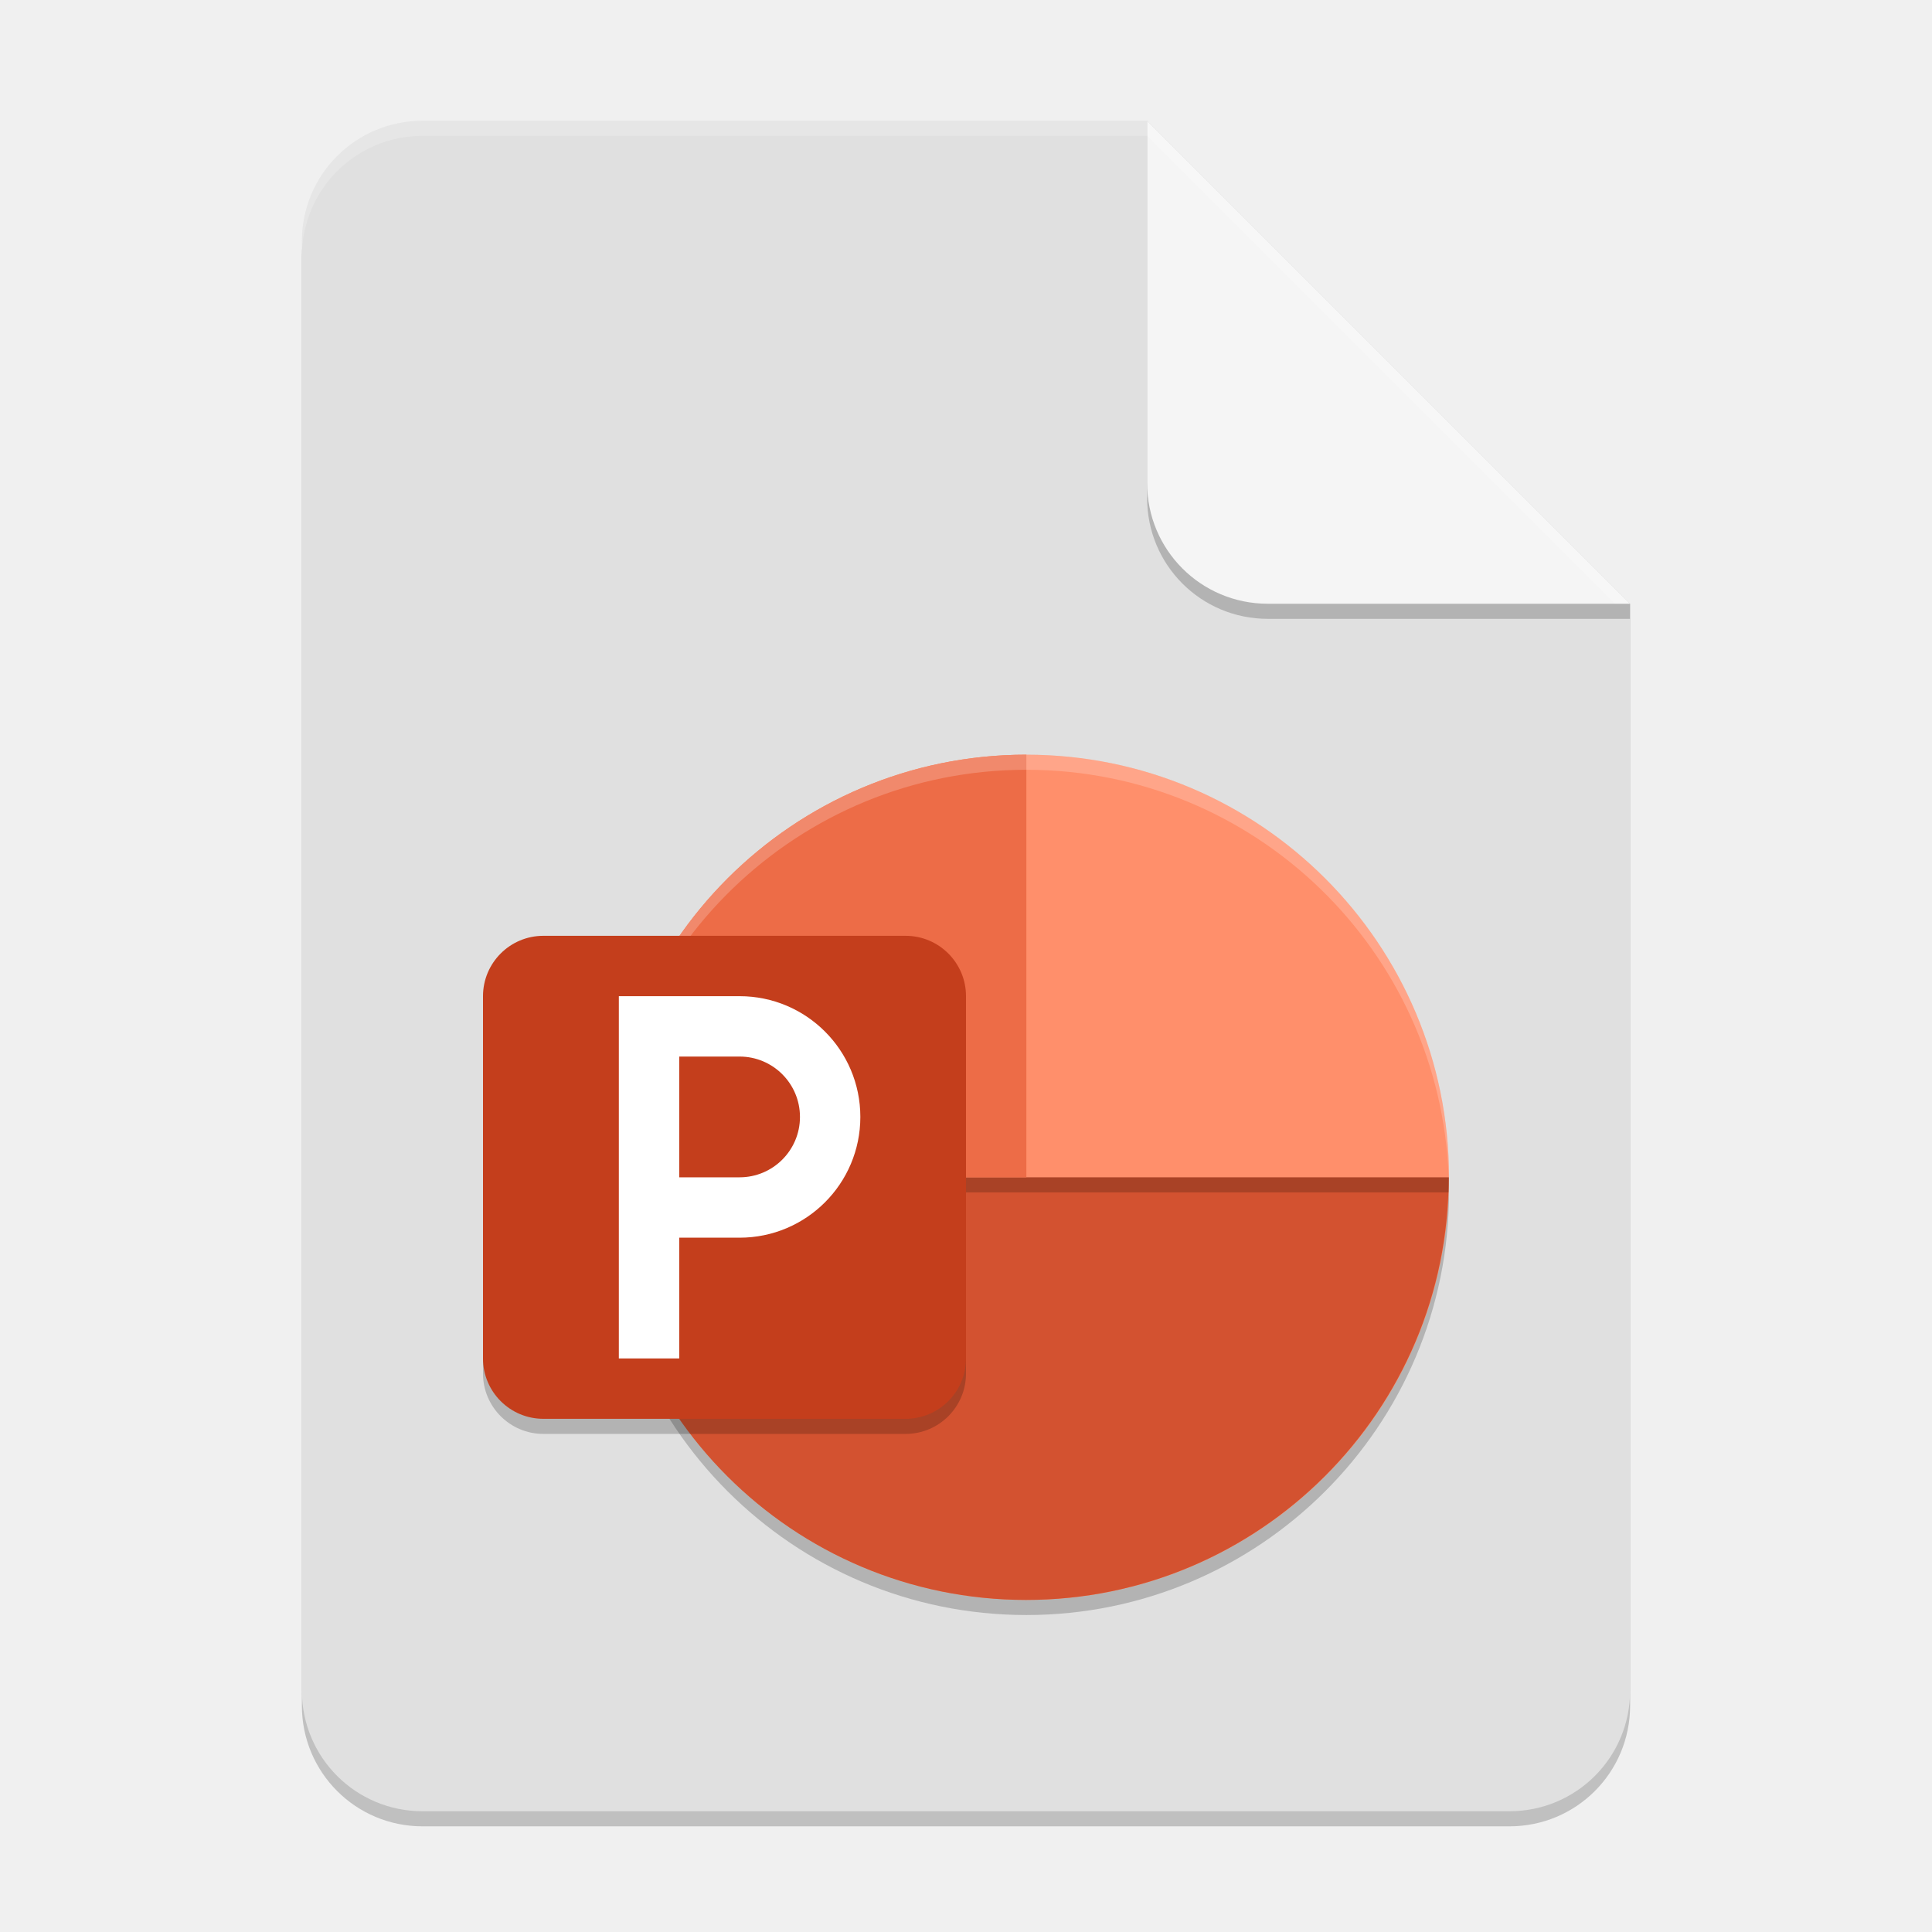
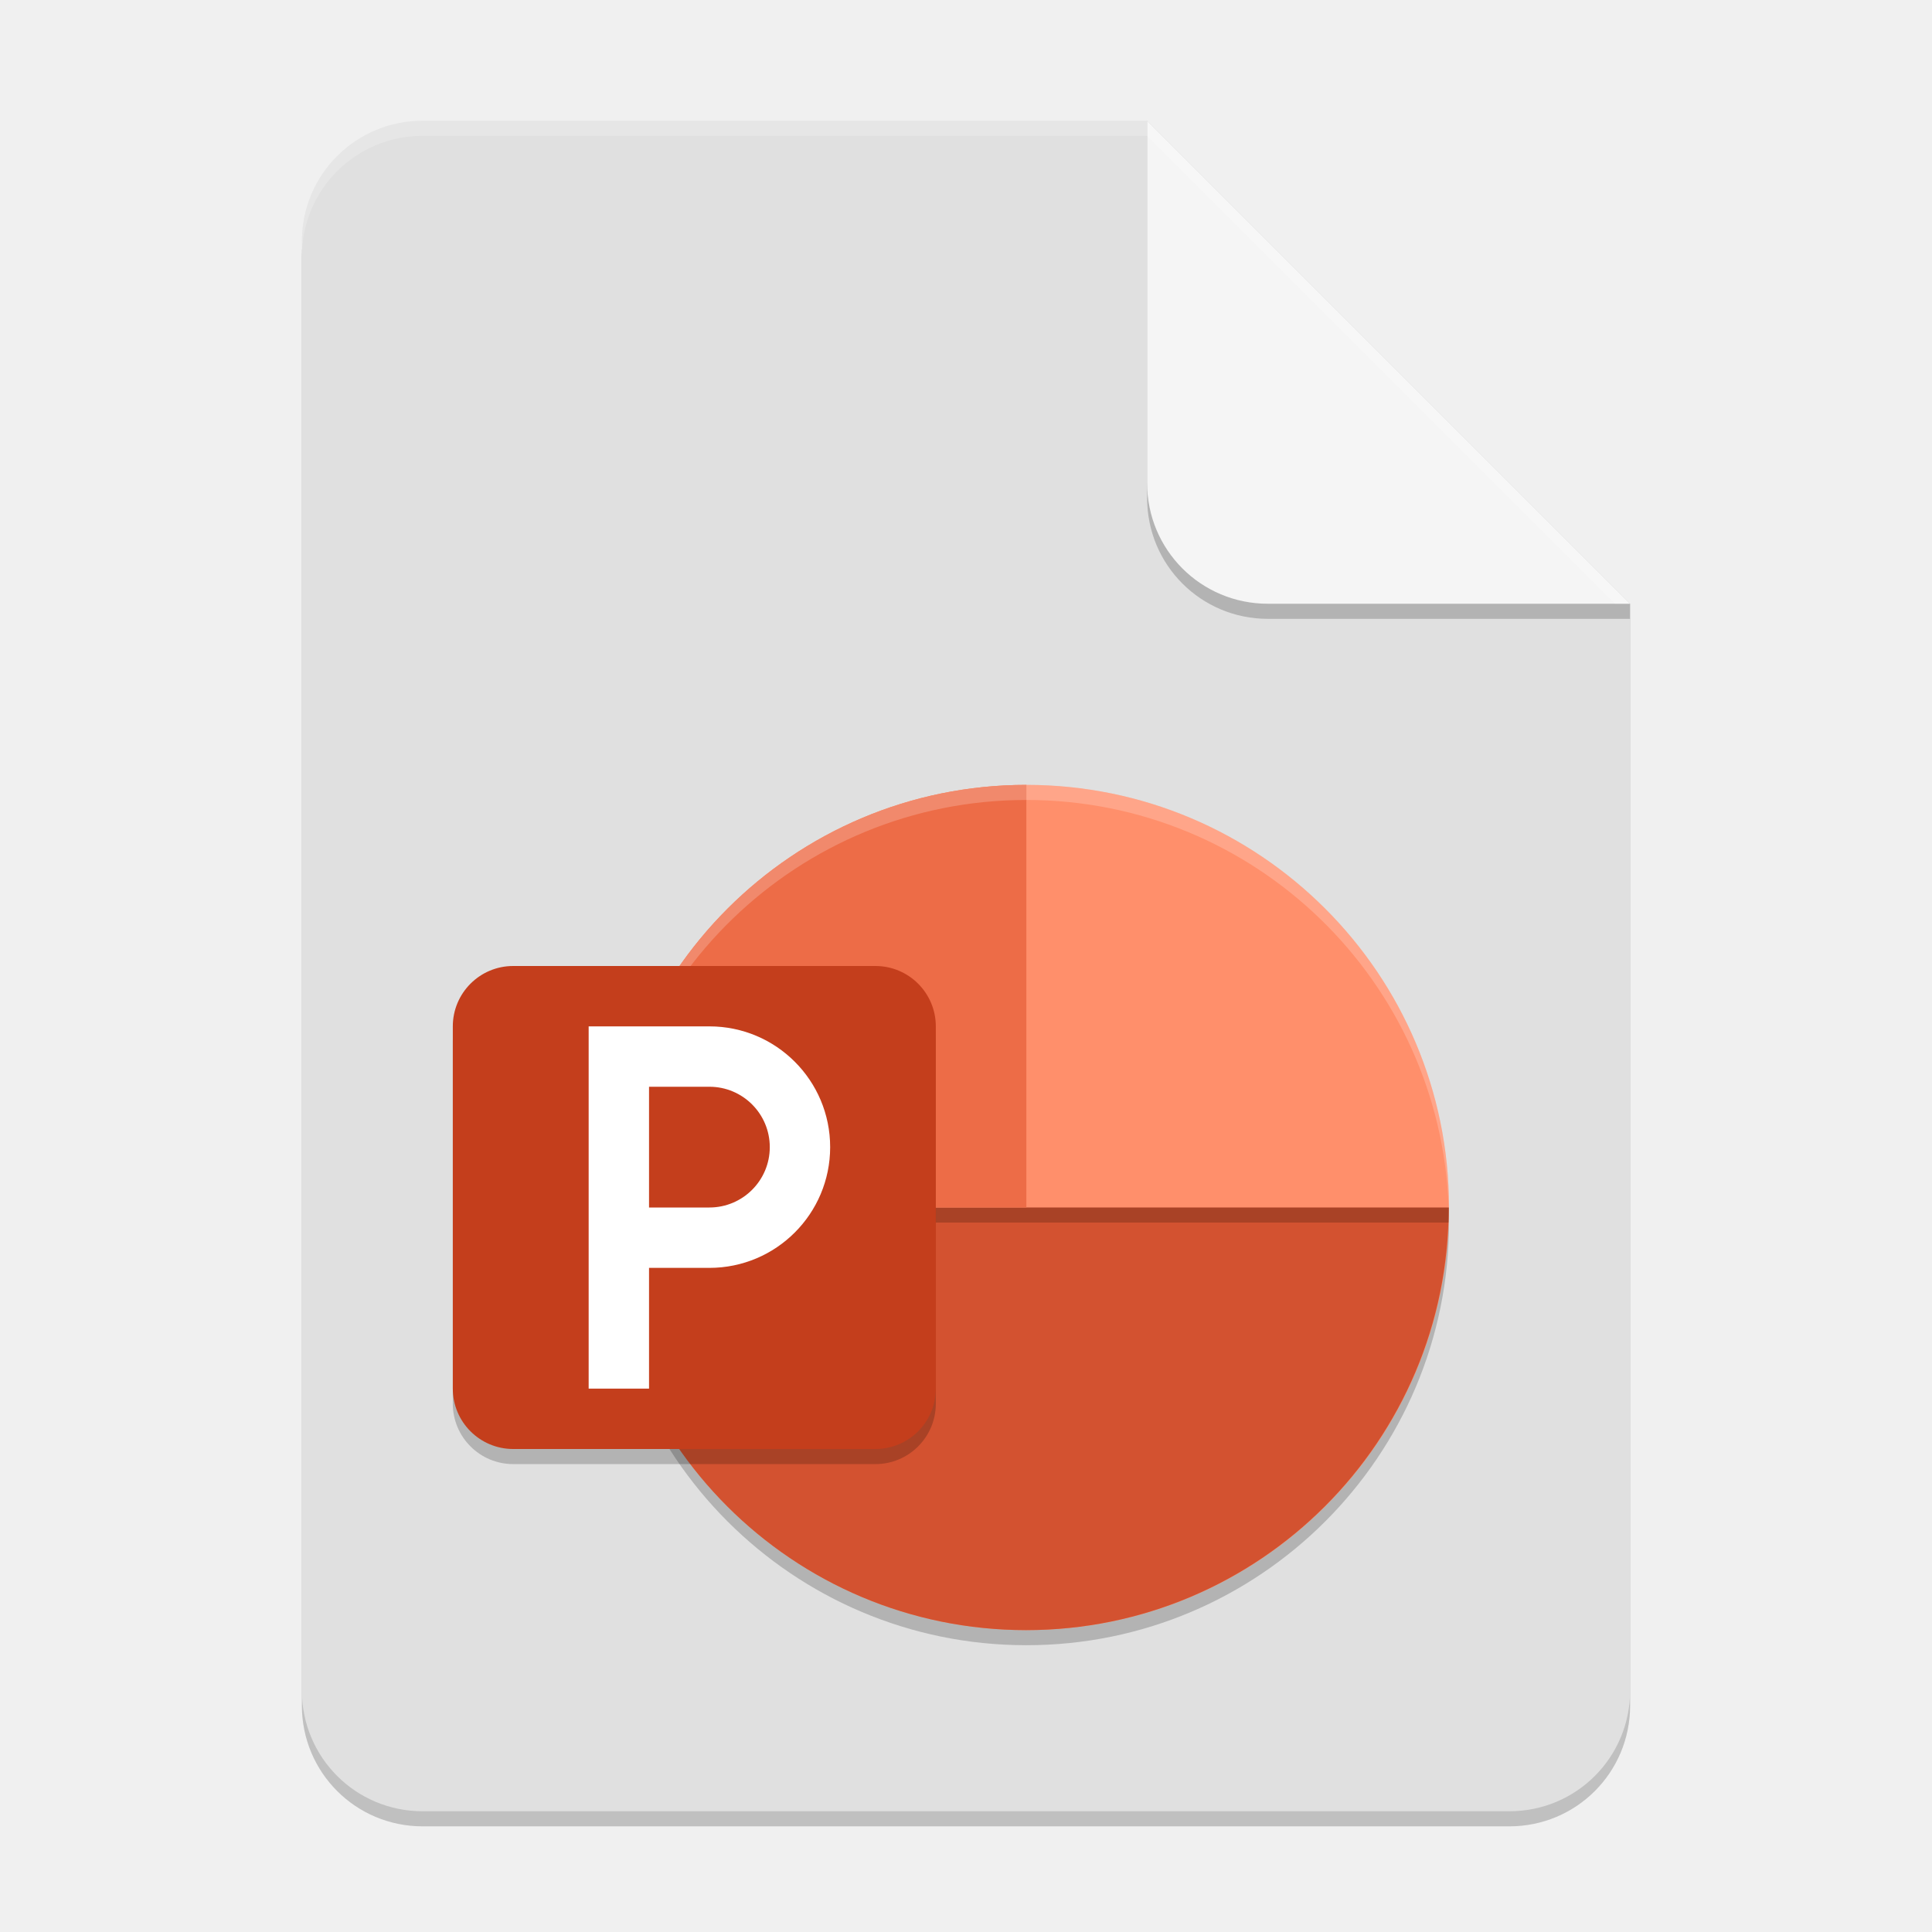
<svg xmlns="http://www.w3.org/2000/svg" width="256" height="256" viewBox="0 0 256 256" version="1.1" id="svg5">
  <defs id="defs2" />
  <path id="rect234" style="opacity:0.2;stroke-width:4;stroke-linecap:round;stroke-linejoin:round" d="m 56,18 h 96 l 64,64 v 144 c 0,8.864 -7.136,16 -16,16 H 56 c -8.864,0 -16,-7.136 -16,-16 V 34 c 0,-8.864 7.136,-16 16,-16 z" />
  <path id="rect448" style="fill:#e0e0e0;fill-opacity:1;stroke-width:4;stroke-linecap:round;stroke-linejoin:round" d="m 56,16 h 96 l 24,40 40,24 v 144 c 0,8.864 -7.136,16 -16,16 H 56 c -8.864,0 -16,-7.136 -16,-16 V 32 c 0,-8.864 7.136,-16 16,-16 z" />
-   <g id="g2004" transform="scale(2)">
+   <g id="g2004" transform="matrix(2,0,0,2,0,4)">
    <ellipse style="opacity:0.2;fill:#000000;fill-opacity:1;stroke-width:2;stroke-linecap:square" id="path1793" cx="68" cy="79" rx="28" ry="28" />
    <ellipse style="fill:#ff8f6b;fill-opacity:1;stroke-width:2;stroke-linecap:square" id="path511" cx="68" cy="78" rx="28" ry="28" />
    <path d="m 39.977,78 c -4e-6,15.464 12.536,28 28,28 15.464,0 28,-12.536 28,-28 H 67.977 Z" style="fill:#d35230;fill-opacity:1;stroke-width:14;stroke-linejoin:bevel" id="path439" />
    <path d="m 40,78 c 0,0.336 0.008,0.668 0.023,1 h 27.977 27.977 c 0.015,-0.332 0.023,-0.664 0.023,-1 H 68 Z" style="opacity:0.2;fill:#000000;fill-opacity:1;stroke-width:14;stroke-linejoin:bevel" id="path1453" />
    <path d="m 68,50 c -15.464,-3e-6 -28,12.536 -28,28 h 28 z" style="fill:#ed6c47;fill-opacity:1;stroke-width:14;stroke-linejoin:bevel" id="path1376" />
    <path d="M 68,50 C 52.536,50 40,62.536 40,78 h 0.023 c 0.527,-15 12.848,-27 27.977,-27 15.129,0 27.449,12 27.977,27 h 0.023 c 1e-5,-15.464 -12.536,-28 -28,-28 z" style="opacity:0.2;fill:#ffffff;fill-opacity:1;stroke-width:14;stroke-linejoin:bevel" id="path1533" />
-     <rect style="opacity:0.2;fill:#000000;fill-opacity:1;stroke-width:2;stroke-linecap:square" id="rect1659" width="32" height="32" x="32" y="63" ry="4" />
-     <rect style="fill:#c43e1c;fill-opacity:1;stroke-width:2;stroke-linecap:square" id="rect1605" width="32" height="32" x="32" y="62" ry="4" />
-     <path d="m 41,66 v 24 h 4 v -8 h 4 c 4.418,0 8,-3.582 8,-8 0,-4.418 -3.582,-8 -8,-8 m -4,4 h 4 c 2.209,0 4,1.791 4,4 -4e-6,2.209 -1.791,4 -4,4 h -4 z" style="fill:#ffffff;fill-opacity:1;stroke-width:2" id="path1721" />
+     <rect style="opacity:0.2;fill:#000000;fill-opacity:1;stroke-width:2;stroke-linecap:square" id="rect1659" width="32" height="32" x="30" y="63" ry="4" />
+     <rect style="fill:#c43e1c;fill-opacity:1;stroke-width:2;stroke-linecap:square" id="rect1605" width="32" height="32" x="30" y="62" ry="4" />
+     <path d="m 39,66 v 24 h 4 v -8 h 4 c 4.418,0 8,-3.582 8,-8 0,-4.418 -3.582,-8 -8,-8 m -4,4 h 4 c 2.209,0 4,1.791 4,4 -4e-6,2.209 -1.791,4 -4,4 h -4 z" style="fill:#ffffff;fill-opacity:1;stroke-width:2" id="path1721" />
  </g>
  <path d="m 216,82 h -48 c -8.864,0 -16,-7.136 -16,-16 V 16 l 64,64 z" style="opacity:0.2;fill:#000000;stroke-width:4;stroke-linecap:round;stroke-linejoin:round" id="path611" />
  <path id="rect600" style="fill:#f5f5f5;fill-opacity:1;stroke-width:4;stroke-linecap:round;stroke-linejoin:round" d="m 216,80 h -48 c -8.864,0 -16,-7.136 -16,-16 V 16 Z" />
  <path id="path1133" style="opacity:0.2;fill:#ffffff;fill-opacity:1;stroke-width:4;stroke-linecap:round;stroke-linejoin:round" d="m 56,16 c -8.864,0 -16,7.136 -16,16 v 2 c 0,-8.864 7.136,-16 16,-16 h 96 l 62,62 h 2 L 152,16 Z" />
</svg>
